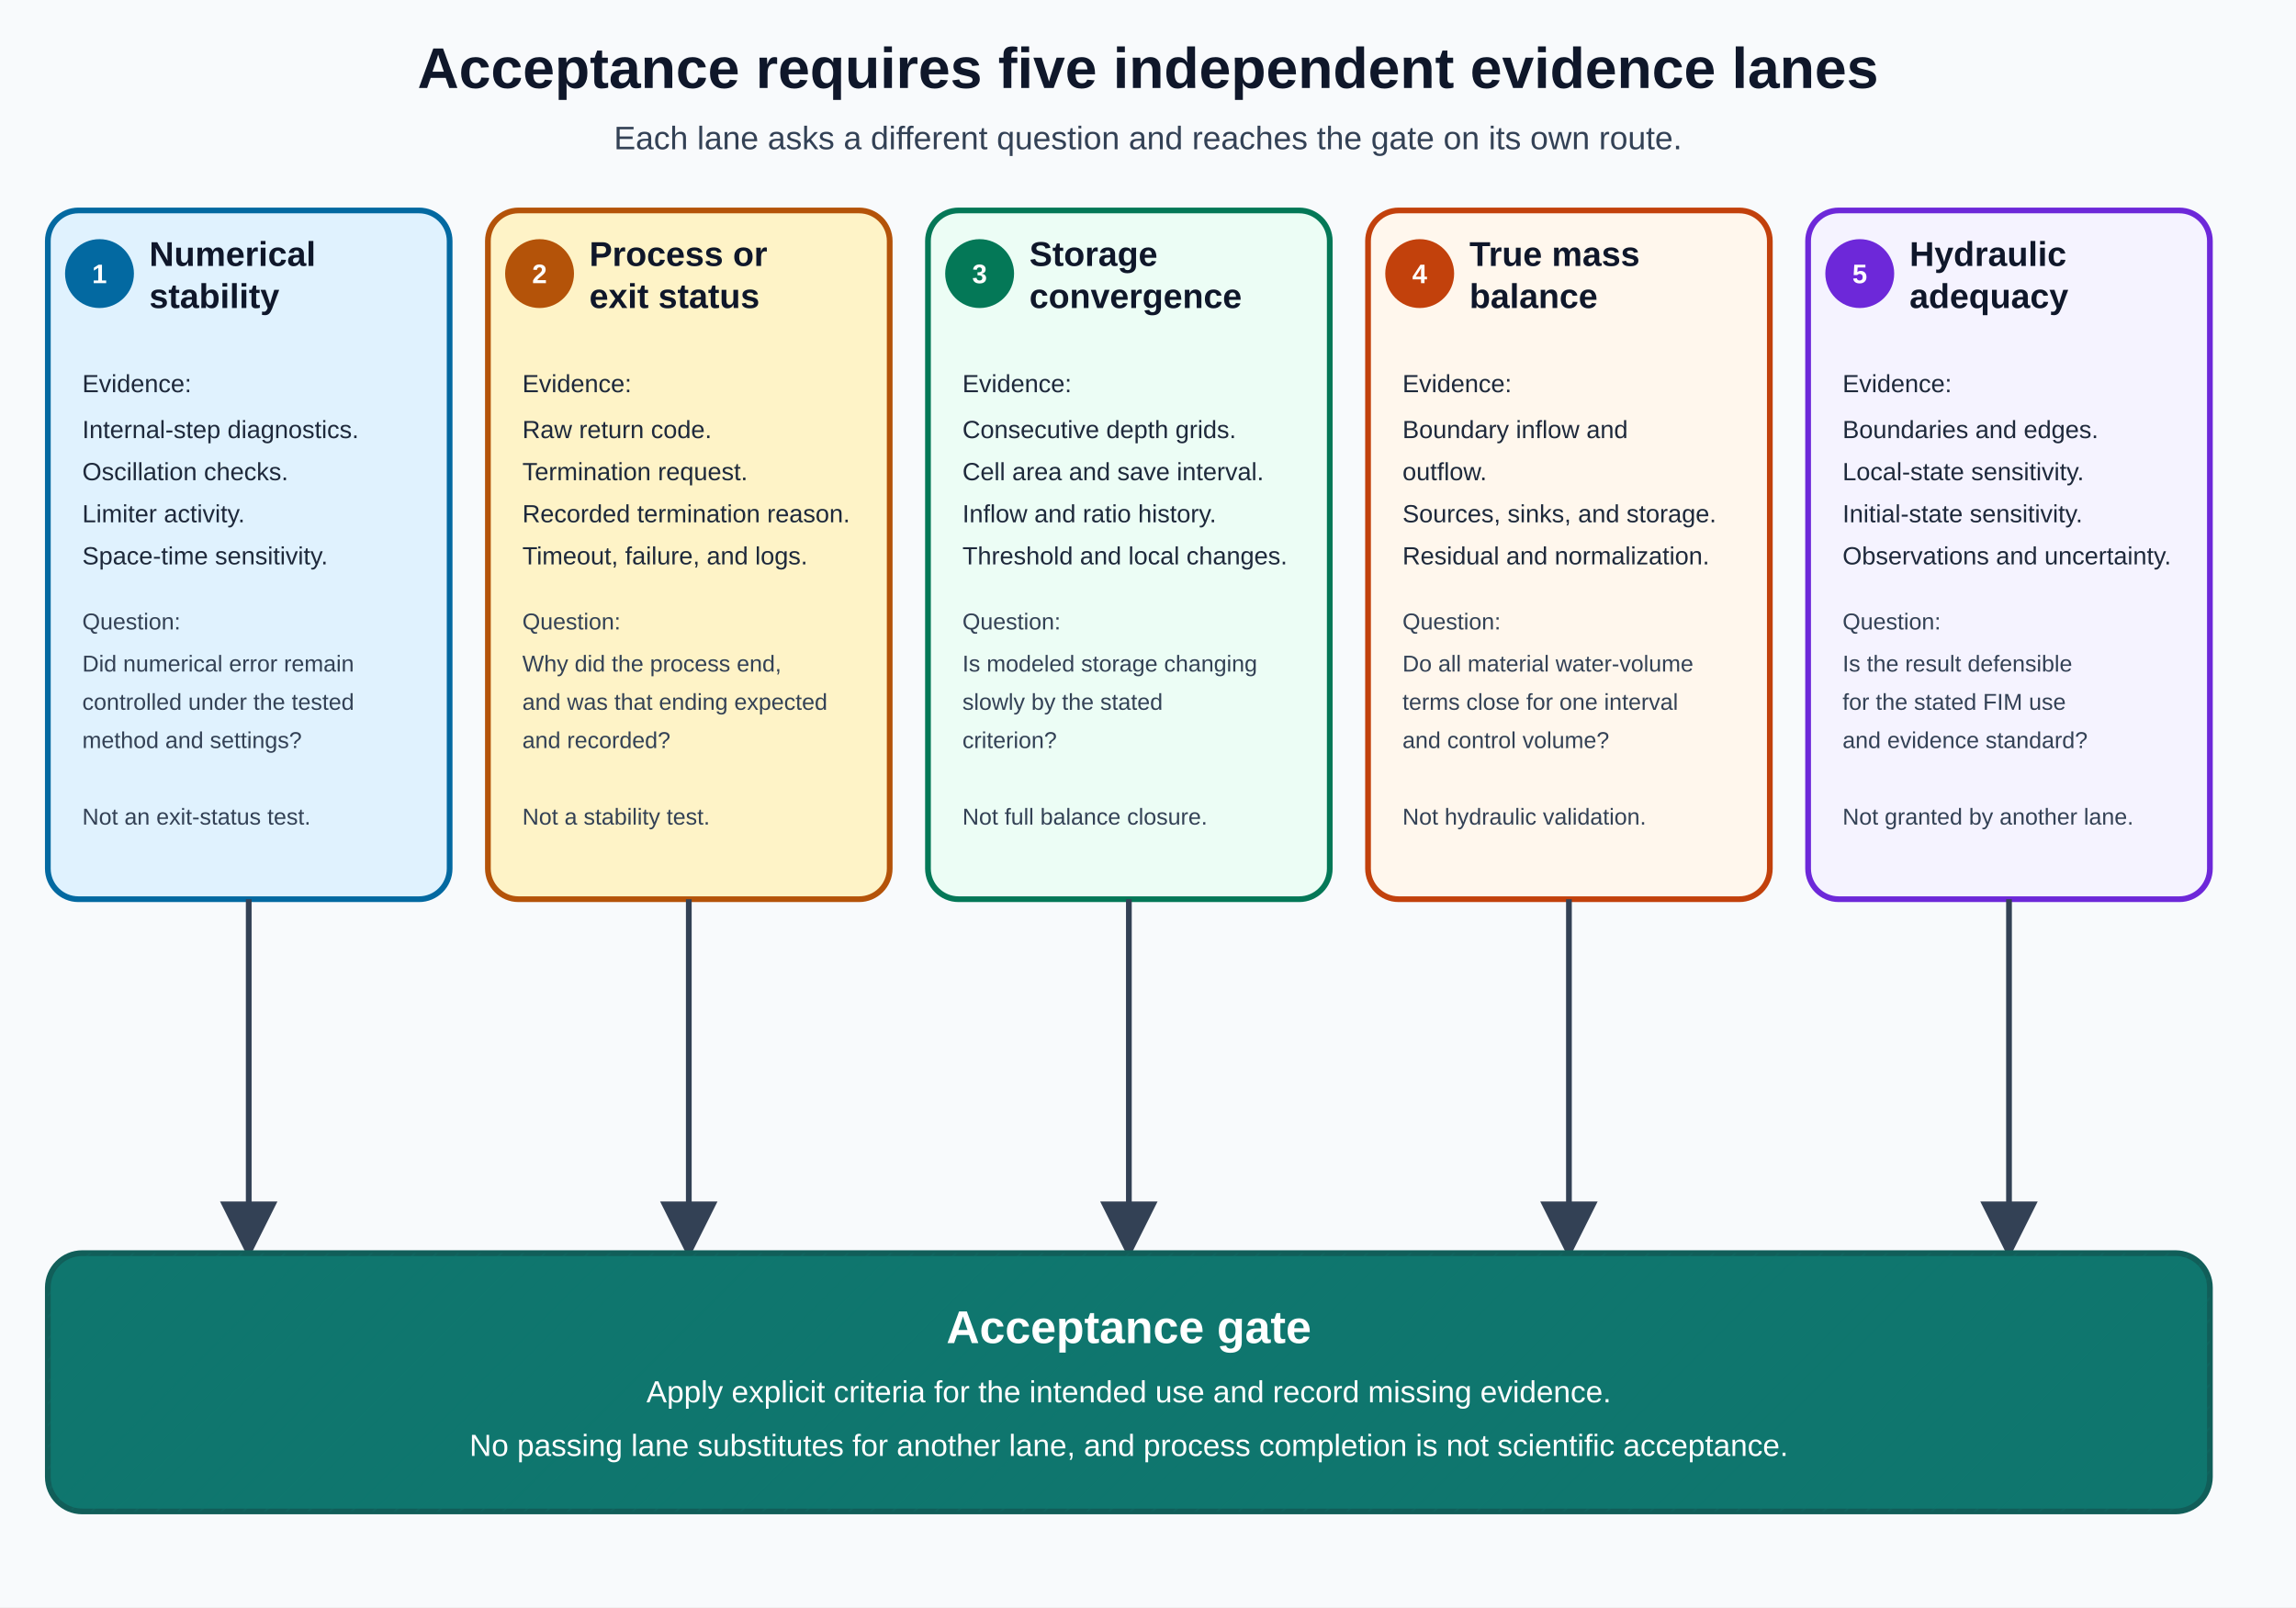
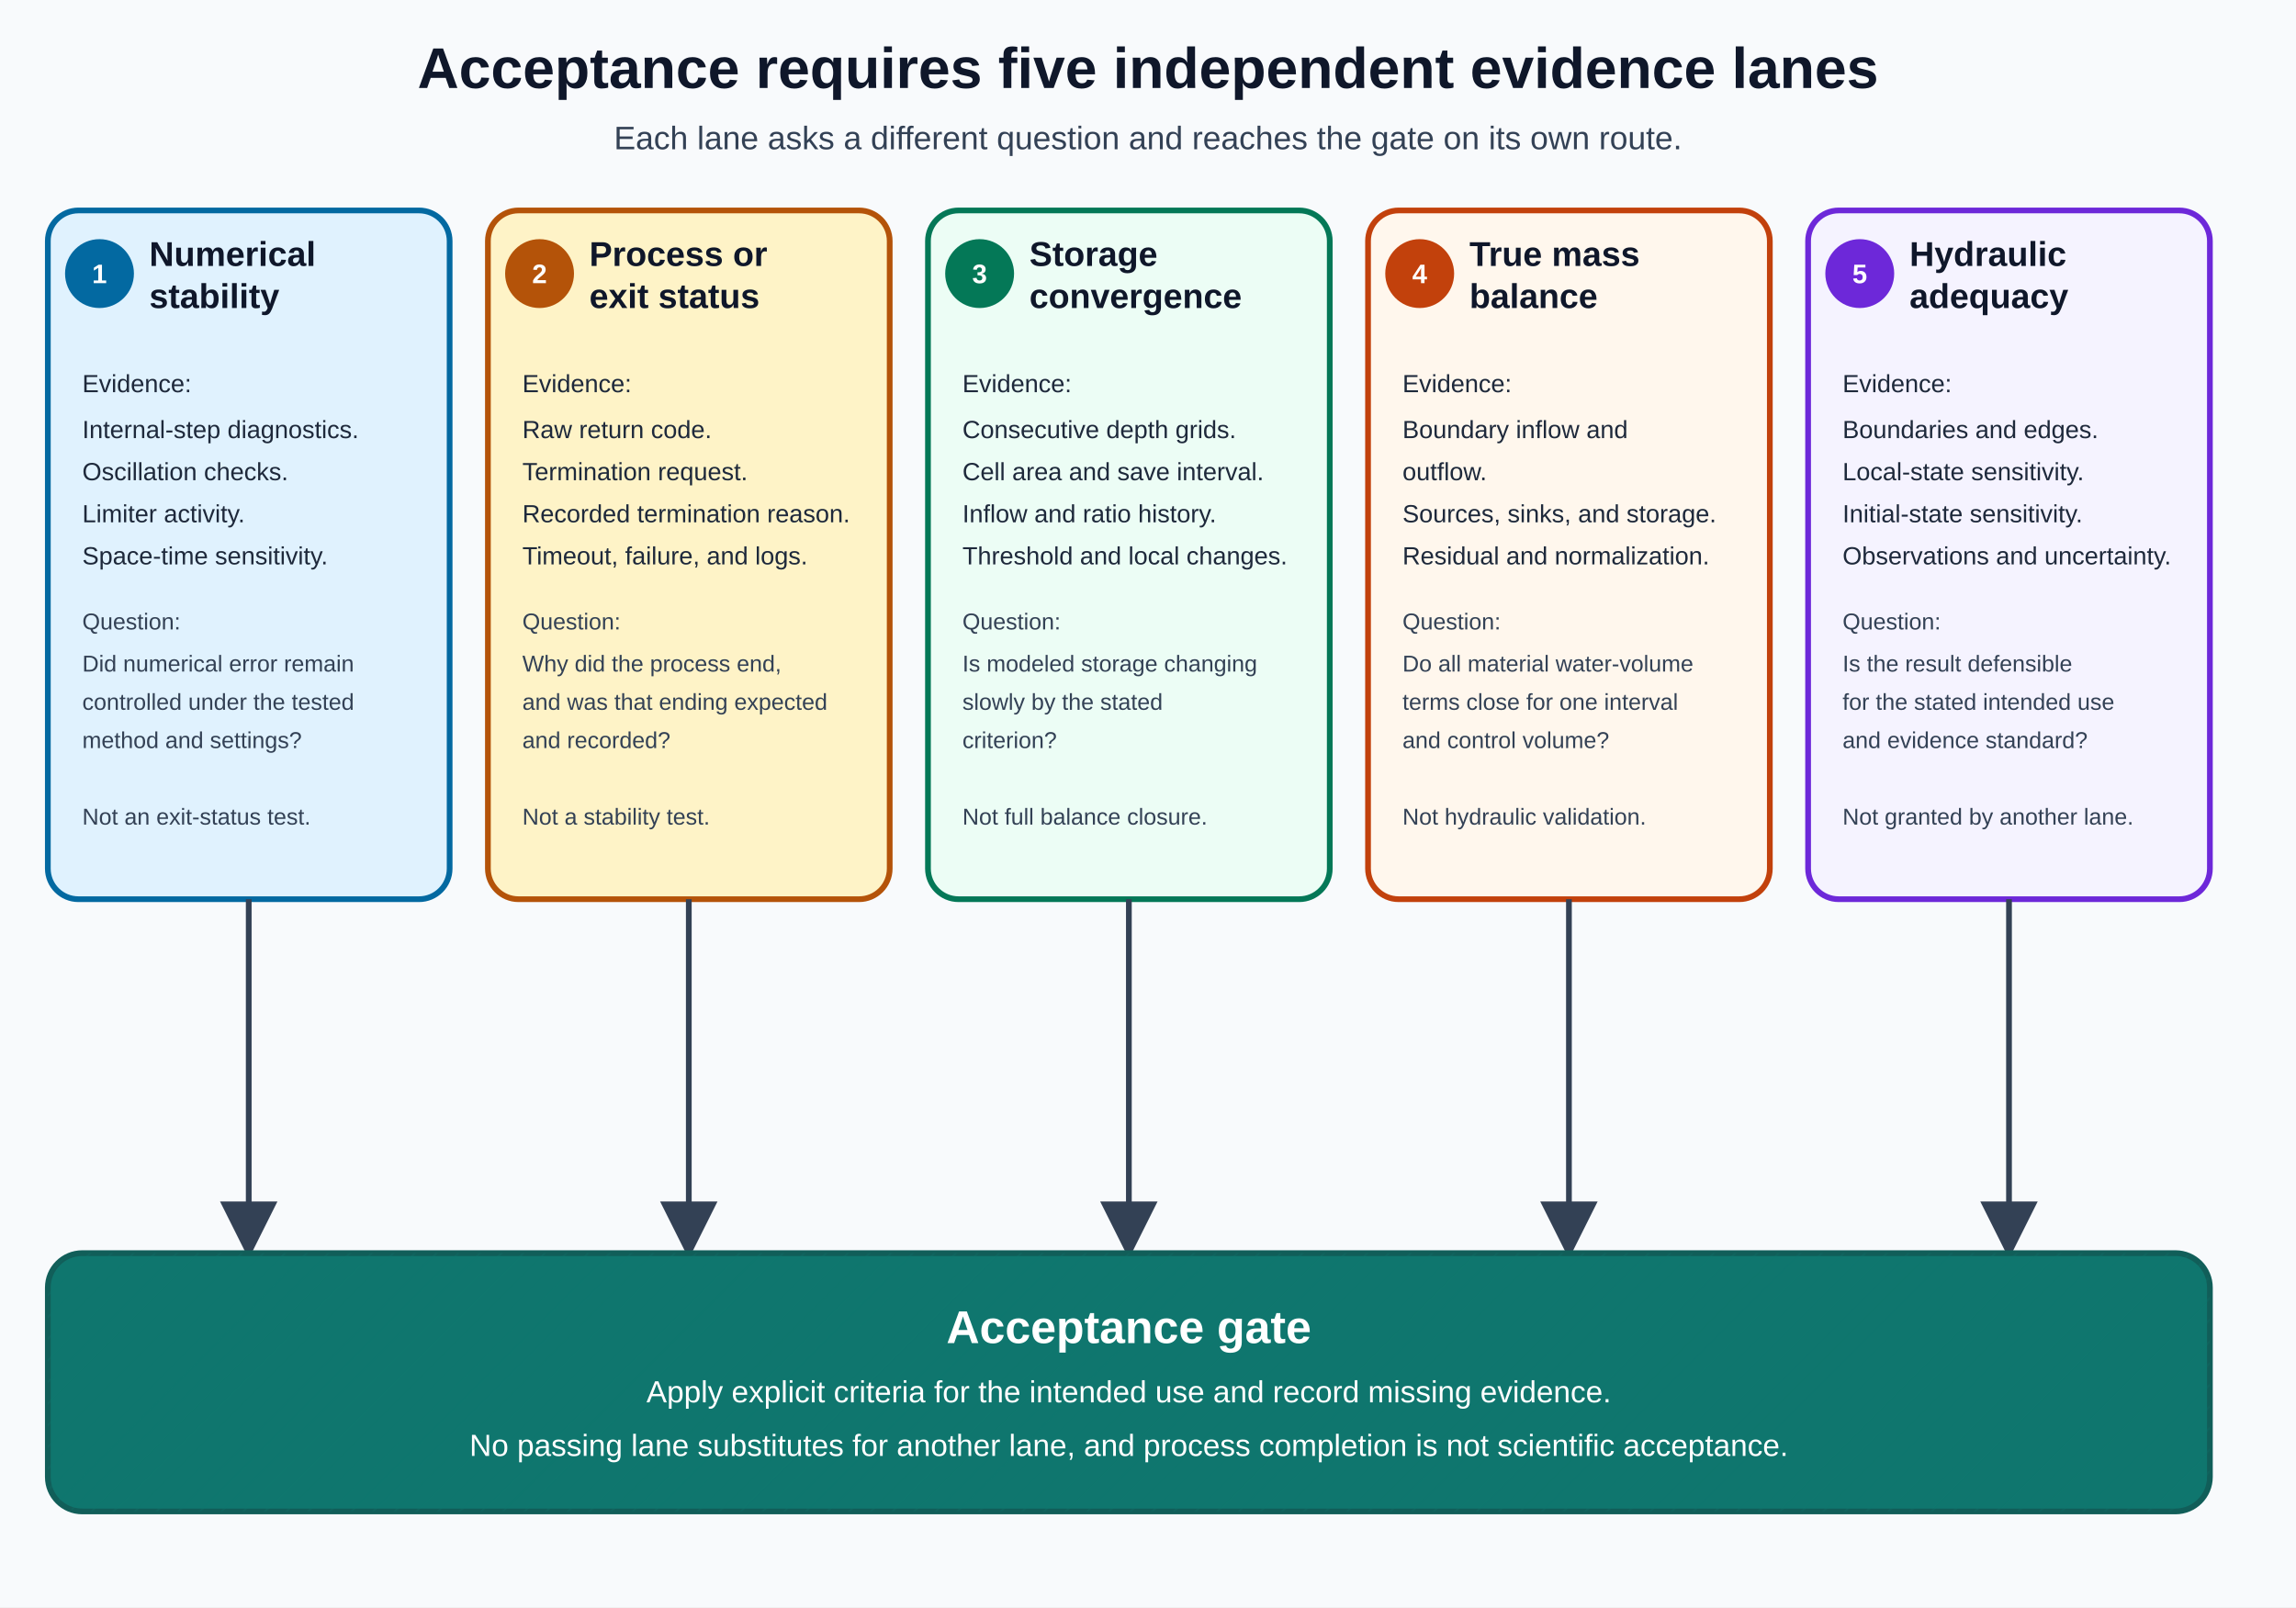
<svg xmlns="http://www.w3.org/2000/svg" width="1200" height="840" viewBox="0 0 1200 840" role="img" aria-labelledby="title desc">
  <defs>
    <marker id="arrow" markerWidth="10" markerHeight="10" refX="9" refY="5" orient="auto">
      <path d="M0,0 L10,5 L0,10 Z" fill="#334155" />
    </marker>
    <pattern id="hatch" width="8" height="8" patternUnits="userSpaceOnUse" patternTransform="rotate(45)">
      <line x1="0" y1="0" x2="0" y2="8" stroke="#0f766e" stroke-width="2" opacity="0.22" />
    </pattern>
    <style>
      .title { font: 700 30px Arial, sans-serif; fill: #0f172a; }
      .subtitle { font: 400 17px Arial, sans-serif; fill: #334155; }
      .cardTitle { font: 700 18px Arial, sans-serif; fill: #0f172a; }
      .body { font: 400 13px Arial, sans-serif; fill: #1e293b; }
      .small { font: 400 12px Arial, sans-serif; fill: #334155; }
      .number { font: 700 14px Arial, sans-serif; fill: #ffffff; }
      .gateTitle { font: 700 24px Arial, sans-serif; fill: #ffffff; }
      .gateText { font: 400 16px Arial, sans-serif; fill: #ffffff; }
      .arrow { fill: none; stroke: #334155; stroke-width: 3; marker-end: url(#arrow); }
    </style>
  </defs>
  <rect width="1200" height="840" fill="#f8fafc" />
  <text x="600" y="46" text-anchor="middle" class="title">Acceptance requires five independent evidence lanes</text>
  <text x="600" y="78" text-anchor="middle" class="subtitle">Each lane asks a different question and reaches the gate on its own route.</text>
  <rect x="25" y="110" width="210" height="360" rx="16" fill="#e0f2fe" stroke="#0369a1" stroke-width="3" />
  <circle cx="52" cy="143" r="18" fill="#0369a1" />
  <text x="52" y="148" text-anchor="middle" class="number">1</text>
  <text x="78" y="139" class="cardTitle">Numerical</text>
  <text x="78" y="161" class="cardTitle">stability</text>
  <text x="43" y="205" class="body">Evidence:</text>
  <text x="43" y="229" class="body">Internal-step diagnostics.</text>
  <text x="43" y="251" class="body">Oscillation checks.</text>
  <text x="43" y="273" class="body">Limiter activity.</text>
  <text x="43" y="295" class="body">Space-time sensitivity.</text>
  <text x="43" y="329" class="small">Question:</text>
  <text x="43" y="351" class="small">Did numerical error remain</text>
  <text x="43" y="371" class="small">controlled under the tested</text>
  <text x="43" y="391" class="small">method and settings?</text>
  <text x="43" y="431" class="small">Not an exit-status test.</text>
  <rect x="255" y="110" width="210" height="360" rx="16" fill="#fef3c7" stroke="#b45309" stroke-width="3" />
  <circle cx="282" cy="143" r="18" fill="#b45309" />
  <text x="282" y="148" text-anchor="middle" class="number">2</text>
  <text x="308" y="139" class="cardTitle">Process or</text>
  <text x="308" y="161" class="cardTitle">exit status</text>
  <text x="273" y="205" class="body">Evidence:</text>
  <text x="273" y="229" class="body">Raw return code.</text>
  <text x="273" y="251" class="body">Termination request.</text>
  <text x="273" y="273" class="body">Recorded termination reason.</text>
  <text x="273" y="295" class="body">Timeout, failure, and logs.</text>
  <text x="273" y="329" class="small">Question:</text>
  <text x="273" y="351" class="small">Why did the process end,</text>
  <text x="273" y="371" class="small">and was that ending expected</text>
  <text x="273" y="391" class="small">and recorded?</text>
  <text x="273" y="431" class="small">Not a stability test.</text>
  <rect x="485" y="110" width="210" height="360" rx="16" fill="#ecfdf5" stroke="#047857" stroke-width="3" />
  <circle cx="512" cy="143" r="18" fill="#047857" />
  <text x="512" y="148" text-anchor="middle" class="number">3</text>
  <text x="538" y="139" class="cardTitle">Storage</text>
  <text x="538" y="161" class="cardTitle">convergence</text>
  <text x="503" y="205" class="body">Evidence:</text>
  <text x="503" y="229" class="body">Consecutive depth grids.</text>
  <text x="503" y="251" class="body">Cell area and save interval.</text>
  <text x="503" y="273" class="body">Inflow and ratio history.</text>
  <text x="503" y="295" class="body">Threshold and local changes.</text>
  <text x="503" y="329" class="small">Question:</text>
  <text x="503" y="351" class="small">Is modeled storage changing</text>
  <text x="503" y="371" class="small">slowly by the stated</text>
  <text x="503" y="391" class="small">criterion?</text>
  <text x="503" y="431" class="small">Not full balance closure.</text>
  <rect x="715" y="110" width="210" height="360" rx="16" fill="#fff7ed" stroke="#c2410c" stroke-width="3" />
  <circle cx="742" cy="143" r="18" fill="#c2410c" />
  <text x="742" y="148" text-anchor="middle" class="number">4</text>
  <text x="768" y="139" class="cardTitle">True mass</text>
  <text x="768" y="161" class="cardTitle">balance</text>
  <text x="733" y="205" class="body">Evidence:</text>
  <text x="733" y="229" class="body">Boundary inflow and</text>
  <text x="733" y="251" class="body">outflow.</text>
  <text x="733" y="273" class="body">Sources, sinks, and storage.</text>
  <text x="733" y="295" class="body">Residual and normalization.</text>
  <text x="733" y="329" class="small">Question:</text>
  <text x="733" y="351" class="small">Do all material water-volume</text>
  <text x="733" y="371" class="small">terms close for one interval</text>
  <text x="733" y="391" class="small">and control volume?</text>
  <text x="733" y="431" class="small">Not hydraulic validation.</text>
  <rect x="945" y="110" width="210" height="360" rx="16" fill="#f5f3ff" stroke="#6d28d9" stroke-width="3" />
  <circle cx="972" cy="143" r="18" fill="#6d28d9" />
  <text x="972" y="148" text-anchor="middle" class="number">5</text>
  <text x="998" y="139" class="cardTitle">Hydraulic</text>
  <text x="998" y="161" class="cardTitle">adequacy</text>
  <text x="963" y="205" class="body">Evidence:</text>
  <text x="963" y="229" class="body">Boundaries and edges.</text>
  <text x="963" y="251" class="body">Local-state sensitivity.</text>
  <text x="963" y="273" class="body">Initial-state sensitivity.</text>
  <text x="963" y="295" class="body">Observations and uncertainty.</text>
  <text x="963" y="329" class="small">Question:</text>
  <text x="963" y="351" class="small">Is the result defensible</text>
-   <text x="963" y="371" class="small">for the stated FIM use</text>
+   <text x="963" y="371" class="small">for the stated intended use</text>
  <text x="963" y="391" class="small">and evidence standard?</text>
  <text x="963" y="431" class="small">Not granted by another lane.</text>
  <path d="M130 470 L130 655" class="arrow" />
  <path d="M360 470 L360 655" class="arrow" />
  <path d="M590 470 L590 655" class="arrow" />
  <path d="M820 470 L820 655" class="arrow" />
  <path d="M1050 470 L1050 655" class="arrow" />
  <rect x="25" y="655" width="1130" height="135" rx="18" fill="#0f766e" stroke="#115e59" stroke-width="3" />
  <rect x="25" y="655" width="1130" height="135" rx="18" fill="url(#hatch)" />
  <text x="590" y="702" text-anchor="middle" class="gateTitle">Acceptance gate</text>
  <text x="590" y="733" text-anchor="middle" class="gateText">Apply explicit criteria for the intended use and record missing evidence.</text>
  <text x="590" y="761" text-anchor="middle" class="gateText">No passing lane substitutes for another lane, and process completion is not scientific acceptance.</text>
</svg>
